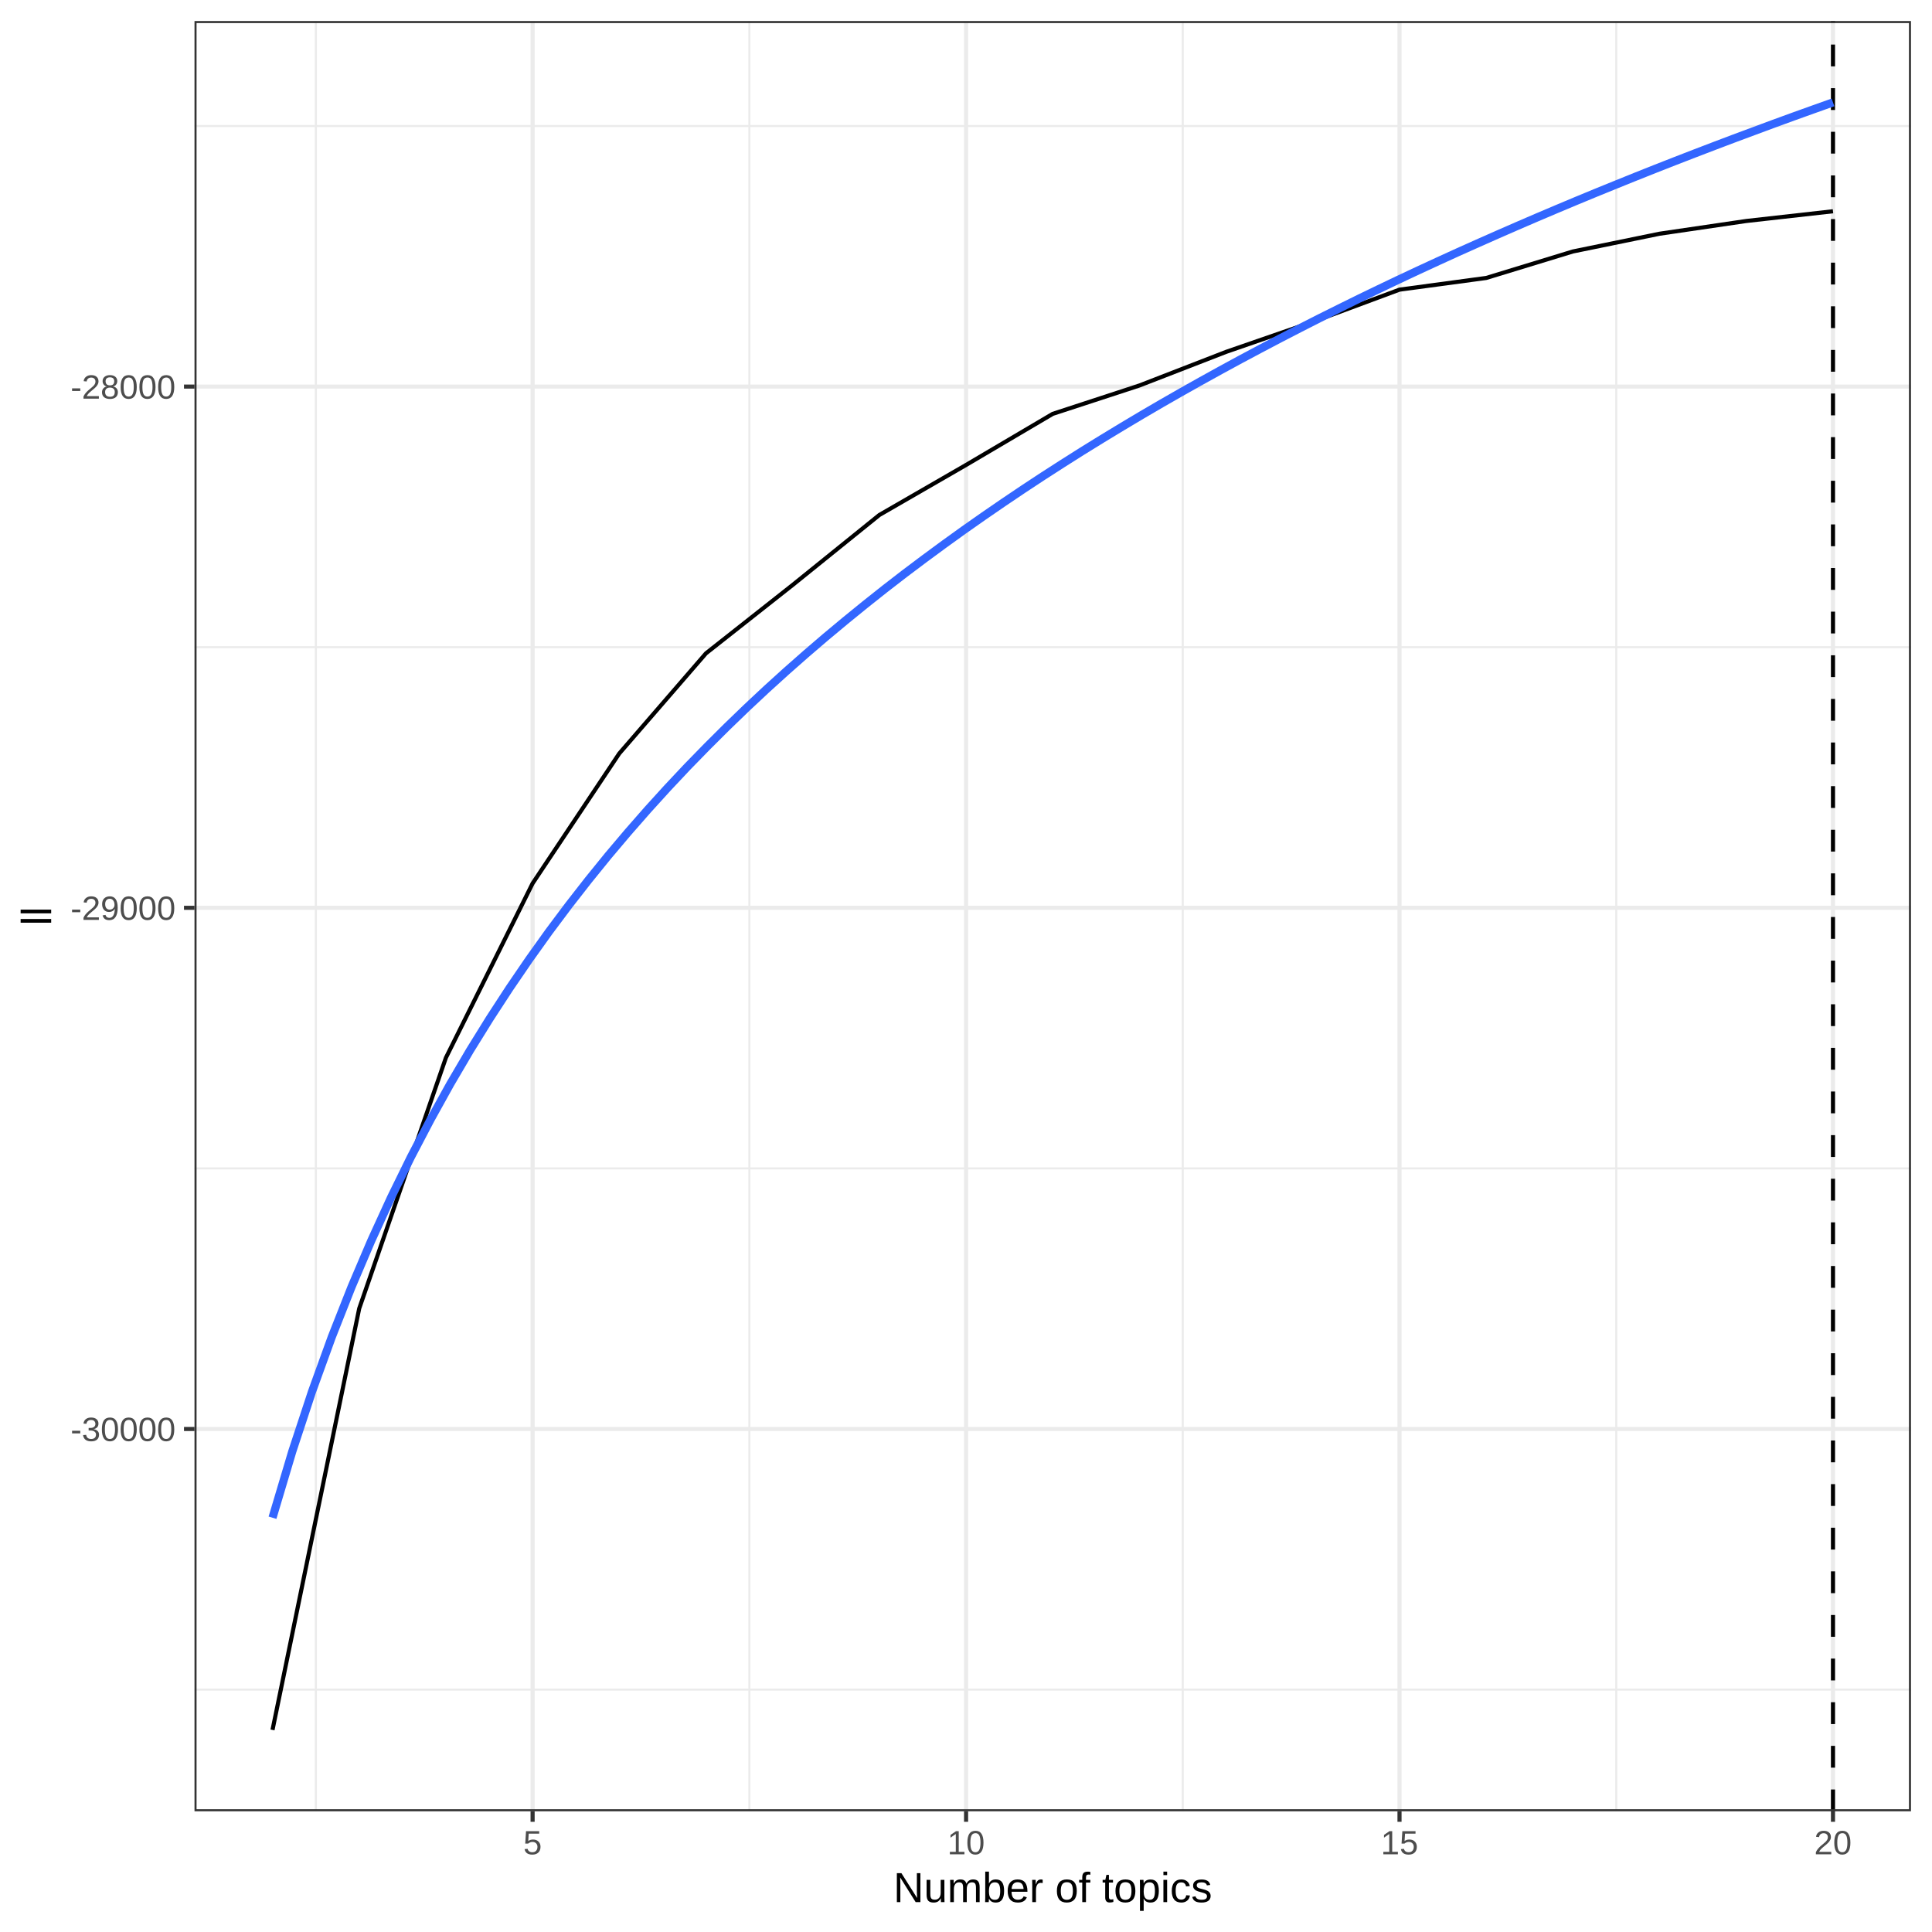
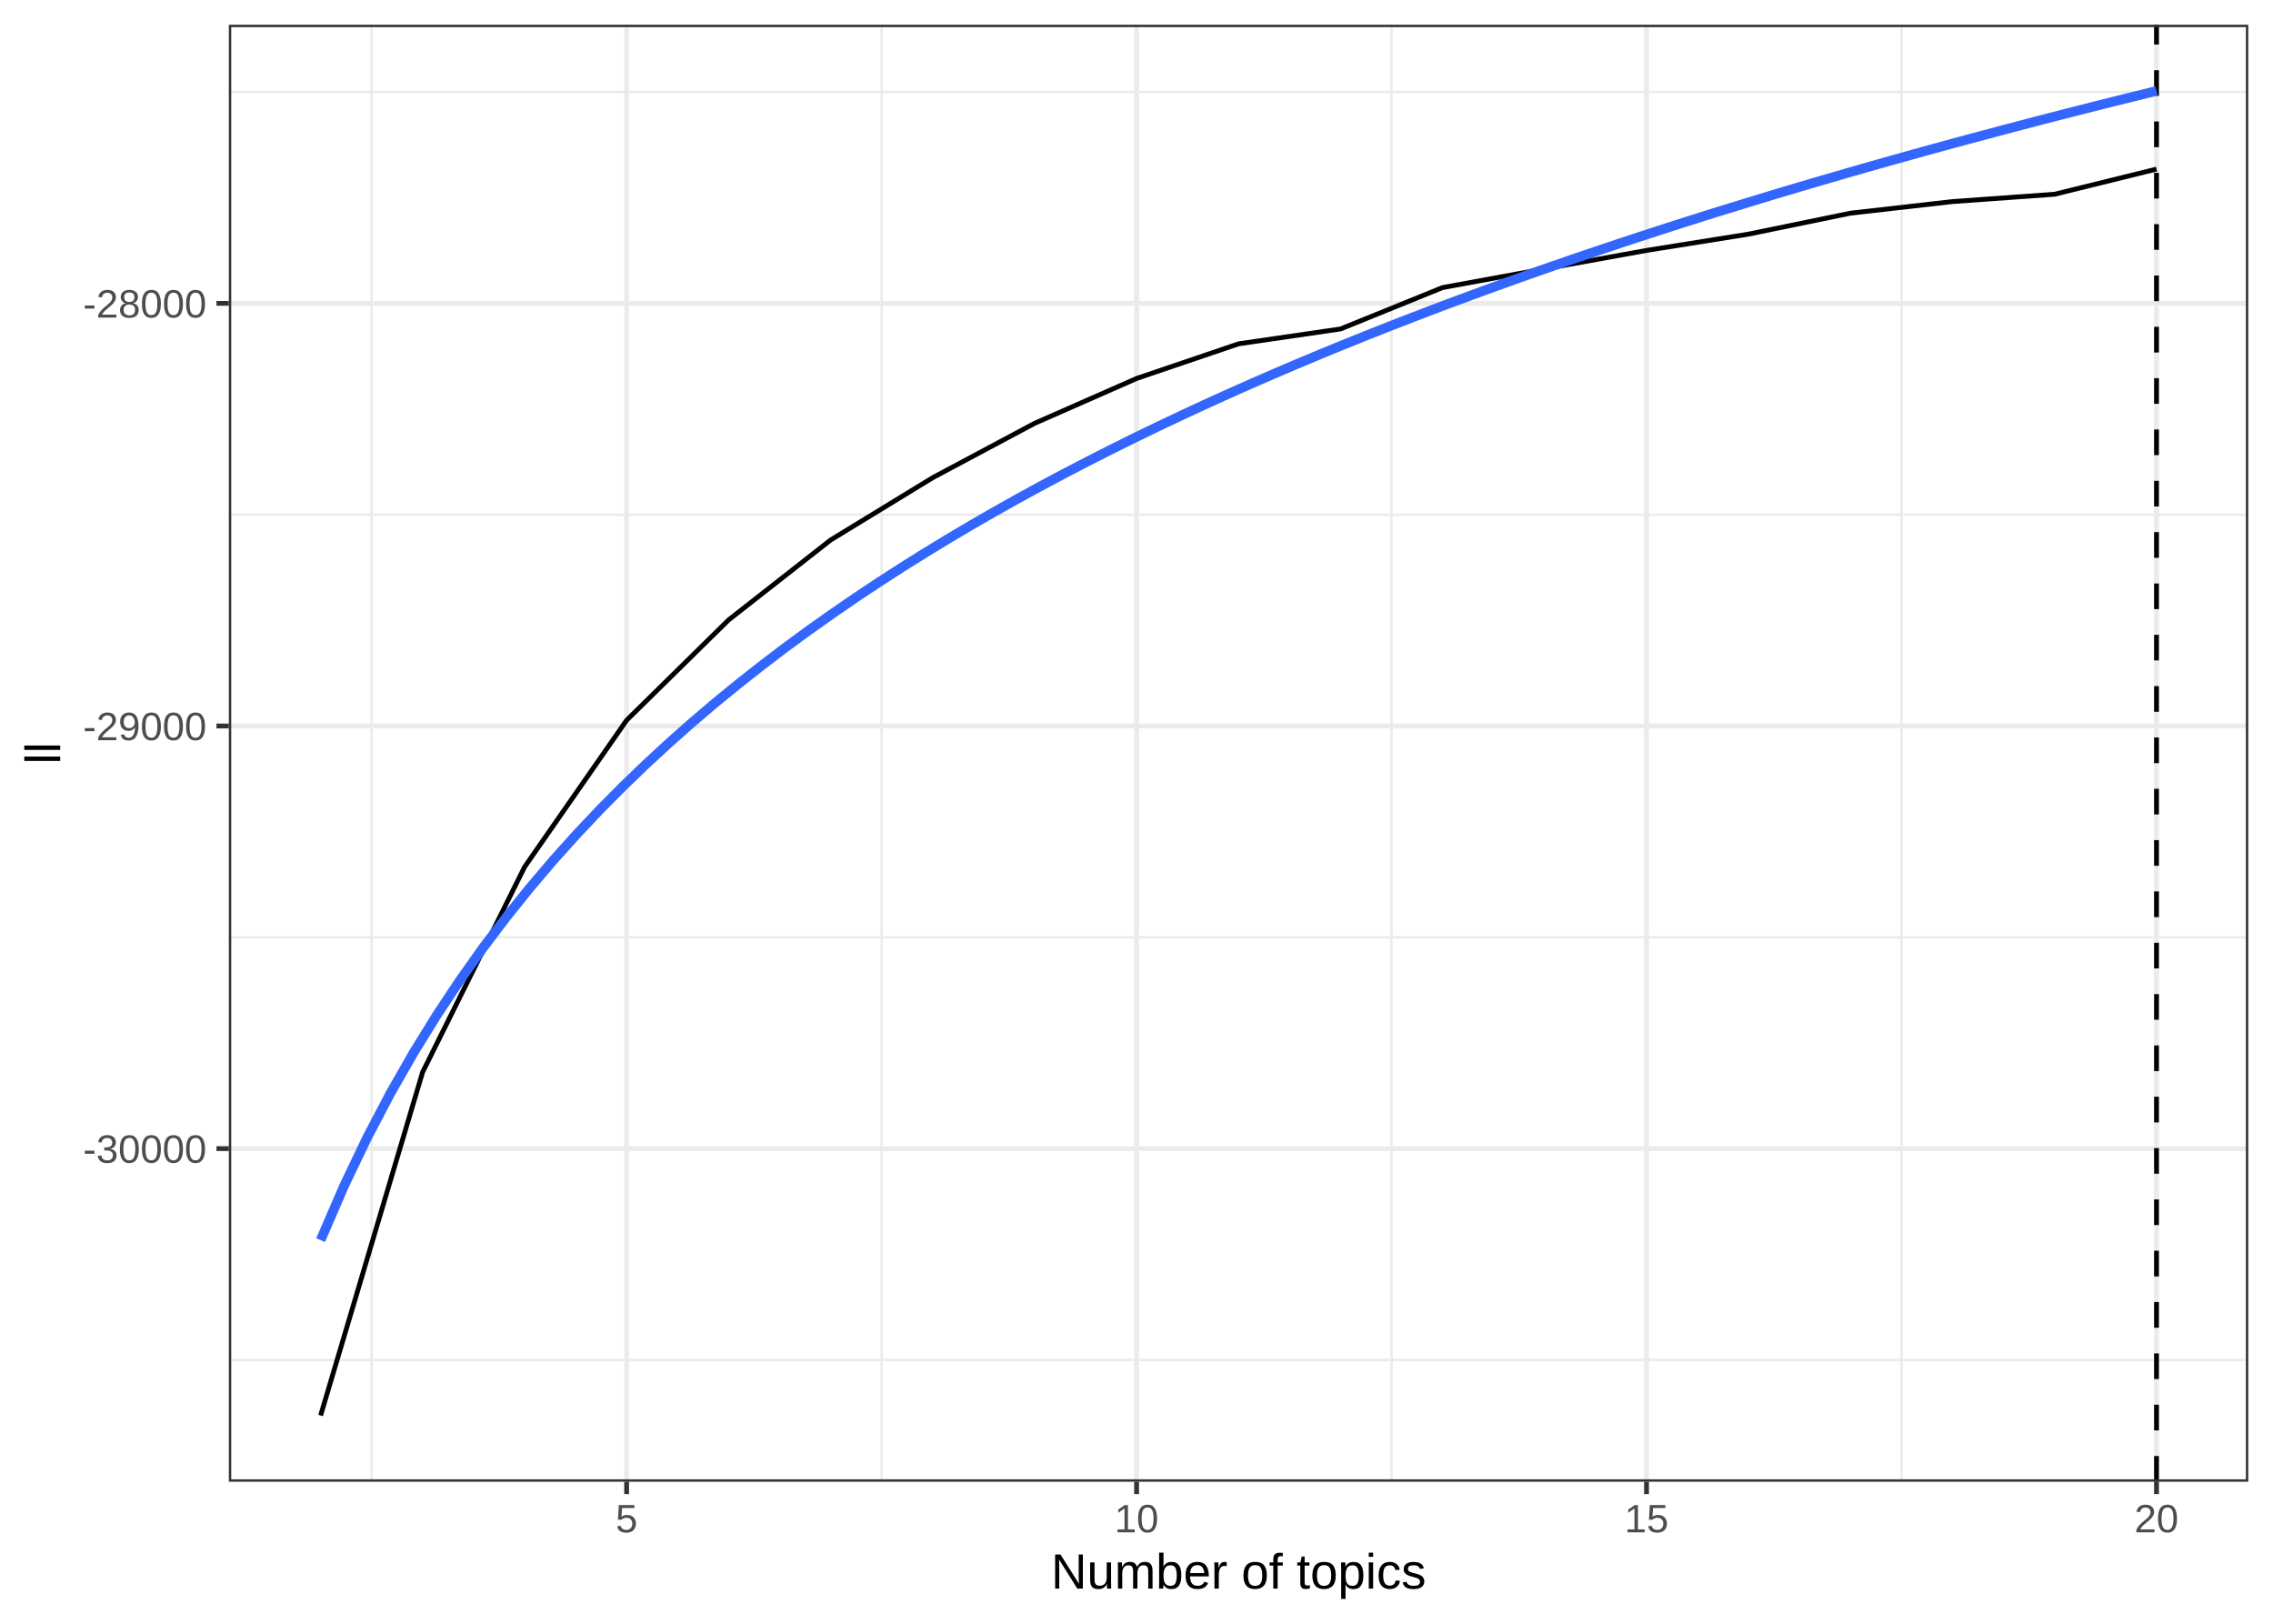
- <svg xmlns="http://www.w3.org/2000/svg" viewBox="0 0 504.00 504.00">
+ <svg xmlns="http://www.w3.org/2000/svg" viewBox="0 0 504.00 360.00">
  <defs>
    <style type="text/css">
    line, polyline, polygon, path, rect, circle {
      fill: none;
      stroke: #000000;
      stroke-linecap: round;
      stroke-linejoin: round;
      stroke-miterlimit: 10.00;
    }
  </style>
  </defs>
  <rect width="100%" height="100%" style="stroke: none; fill: #FFFFFF;" />
-   <rect x="0.00" y="0.00" width="504.00" height="504.00" style="stroke-width: 1.07; stroke: #FFFFFF; fill: #FFFFFF;" />
+   <rect x="0.00" y="0.00" width="504.00" height="360.00" style="stroke-width: 1.07; stroke: #FFFFFF; fill: #FFFFFF;" />
  <defs>
-     <clipPath id="cpNTAuNzR8NDk4LjUyfDQ3Mi41MXw1LjQ4">
-       <rect x="50.74" y="5.48" width="447.78" height="467.03" />
+     <clipPath id="cpNTAuNzR8NDk4LjUyfDMyOC41MXw1LjQ4">
+       <rect x="50.74" y="5.48" width="447.78" height="323.03" />
    </clipPath>
  </defs>
-   <rect x="50.74" y="5.48" width="447.78" height="467.03" style="stroke-width: 1.07; stroke: none; fill: #FFFFFF;" clip-path="url(#cpNTAuNzR8NDk4LjUyfDQ3Mi41MXw1LjQ4)" />
-   <polyline points="50.74,440.77 498.52,440.77 " style="stroke-width: 0.53; stroke: #EBEBEB; stroke-linecap: butt;" clip-path="url(#cpNTAuNzR8NDk4LjUyfDQ3Mi41MXw1LjQ4)" />
-   <polyline points="50.74,304.80 498.52,304.80 " style="stroke-width: 0.53; stroke: #EBEBEB; stroke-linecap: butt;" clip-path="url(#cpNTAuNzR8NDk4LjUyfDQ3Mi41MXw1LjQ4)" />
-   <polyline points="50.74,168.83 498.52,168.83 " style="stroke-width: 0.53; stroke: #EBEBEB; stroke-linecap: butt;" clip-path="url(#cpNTAuNzR8NDk4LjUyfDQ3Mi41MXw1LjQ4)" />
-   <polyline points="50.74,32.87 498.52,32.87 " style="stroke-width: 0.53; stroke: #EBEBEB; stroke-linecap: butt;" clip-path="url(#cpNTAuNzR8NDk4LjUyfDQ3Mi41MXw1LjQ4)" />
-   <polyline points="82.40,472.51 82.40,5.48 " style="stroke-width: 0.53; stroke: #EBEBEB; stroke-linecap: butt;" clip-path="url(#cpNTAuNzR8NDk4LjUyfDQ3Mi41MXw1LjQ4)" />
-   <polyline points="195.48,472.51 195.48,5.48 " style="stroke-width: 0.53; stroke: #EBEBEB; stroke-linecap: butt;" clip-path="url(#cpNTAuNzR8NDk4LjUyfDQ3Mi41MXw1LjQ4)" />
-   <polyline points="308.55,472.51 308.55,5.48 " style="stroke-width: 0.53; stroke: #EBEBEB; stroke-linecap: butt;" clip-path="url(#cpNTAuNzR8NDk4LjUyfDQ3Mi41MXw1LjQ4)" />
-   <polyline points="421.63,472.51 421.63,5.48 " style="stroke-width: 0.53; stroke: #EBEBEB; stroke-linecap: butt;" clip-path="url(#cpNTAuNzR8NDk4LjUyfDQ3Mi41MXw1LjQ4)" />
-   <polyline points="50.74,372.78 498.52,372.78 " style="stroke-width: 1.07; stroke: #EBEBEB; stroke-linecap: butt;" clip-path="url(#cpNTAuNzR8NDk4LjUyfDQ3Mi41MXw1LjQ4)" />
-   <polyline points="50.74,236.82 498.52,236.82 " style="stroke-width: 1.07; stroke: #EBEBEB; stroke-linecap: butt;" clip-path="url(#cpNTAuNzR8NDk4LjUyfDQ3Mi41MXw1LjQ4)" />
-   <polyline points="50.74,100.85 498.52,100.85 " style="stroke-width: 1.07; stroke: #EBEBEB; stroke-linecap: butt;" clip-path="url(#cpNTAuNzR8NDk4LjUyfDQ3Mi41MXw1LjQ4)" />
-   <polyline points="138.94,472.51 138.94,5.48 " style="stroke-width: 1.07; stroke: #EBEBEB; stroke-linecap: butt;" clip-path="url(#cpNTAuNzR8NDk4LjUyfDQ3Mi41MXw1LjQ4)" />
-   <polyline points="252.02,472.51 252.02,5.48 " style="stroke-width: 1.07; stroke: #EBEBEB; stroke-linecap: butt;" clip-path="url(#cpNTAuNzR8NDk4LjUyfDQ3Mi41MXw1LjQ4)" />
-   <polyline points="365.09,472.51 365.09,5.48 " style="stroke-width: 1.07; stroke: #EBEBEB; stroke-linecap: butt;" clip-path="url(#cpNTAuNzR8NDk4LjUyfDQ3Mi41MXw1LjQ4)" />
-   <polyline points="478.17,472.51 478.17,5.48 " style="stroke-width: 1.07; stroke: #EBEBEB; stroke-linecap: butt;" clip-path="url(#cpNTAuNzR8NDk4LjUyfDQ3Mi41MXw1LjQ4)" />
-   <polyline points="71.09,451.28 93.71,341.34 116.32,275.94 138.94,230.45 161.55,196.56 184.17,170.43 206.79,152.59 229.40,134.34 252.02,121.29 274.63,107.96 297.25,100.56 319.86,91.79 342.48,83.96 365.09,75.56 387.71,72.51 410.32,65.60 432.94,60.97 455.55,57.65 478.17,55.11 " style="stroke-width: 1.07; stroke-linecap: butt;" clip-path="url(#cpNTAuNzR8NDk4LjUyfDQ3Mi41MXw1LjQ4)" />
-   <line x1="478.17" y1="472.51" x2="478.17" y2="5.48" style="stroke-width: 1.07; stroke-dasharray: 5.69,5.69; stroke-linecap: butt;" clip-path="url(#cpNTAuNzR8NDk4LjUyfDQ3Mi41MXw1LjQ4)" />
-   <polyline points="71.09,395.93 76.25,378.63 81.40,363.01 86.55,348.79 91.71,335.72 96.86,323.64 102.01,312.40 107.16,301.90 112.32,292.05 117.47,282.76 122.62,273.99 127.78,265.67 132.93,257.76 138.08,250.22 143.23,243.02 148.39,236.13 153.54,229.53 158.69,223.18 163.85,217.08 169.00,211.20 174.15,205.53 179.30,200.05 184.46,194.76 189.61,189.63 194.76,184.66 199.91,179.84 205.07,175.16 210.22,170.62 215.37,166.20 220.53,161.90 225.68,157.71 230.83,153.62 235.98,149.64 241.14,145.76 246.29,141.97 251.44,138.26 256.60,134.64 261.75,131.10 266.90,127.63 272.05,124.24 277.21,120.92 282.36,117.66 287.51,114.48 292.67,111.35 297.82,108.28 302.97,105.27 308.12,102.32 313.28,99.42 318.43,96.57 323.58,93.77 328.74,91.02 333.89,88.31 339.04,85.65 344.19,83.03 349.35,80.46 354.50,77.92 359.65,75.43 364.80,72.97 369.96,70.55 375.11,68.17 380.26,65.82 385.42,63.51 390.57,61.23 395.72,58.98 400.87,56.76 406.03,54.57 411.18,52.41 416.33,50.28 421.49,48.18 426.64,46.10 431.79,44.05 436.94,42.03 442.10,40.03 447.25,38.06 452.40,36.11 457.56,34.19 462.71,32.28 467.86,30.40 473.01,28.55 478.17,26.71 " style="stroke-width: 2.13; stroke: #3366FF; stroke-linecap: butt;" clip-path="url(#cpNTAuNzR8NDk4LjUyfDQ3Mi41MXw1LjQ4)" />
-   <rect x="50.74" y="5.48" width="447.78" height="467.03" style="stroke-width: 1.07; stroke: #333333;" clip-path="url(#cpNTAuNzR8NDk4LjUyfDQ3Mi41MXw1LjQ4)" />
+   <rect x="50.74" y="5.48" width="447.78" height="323.03" style="stroke-width: 1.07; stroke: none; fill: #FFFFFF;" clip-path="url(#cpNTAuNzR8NDk4LjUyfDMyOC41MXw1LjQ4)" />
+   <polyline points="50.74,301.51 498.52,301.51 " style="stroke-width: 0.53; stroke: #EBEBEB; stroke-linecap: butt;" clip-path="url(#cpNTAuNzR8NDk4LjUyfDMyOC41MXw1LjQ4)" />
+   <polyline points="50.74,207.81 498.52,207.81 " style="stroke-width: 0.53; stroke: #EBEBEB; stroke-linecap: butt;" clip-path="url(#cpNTAuNzR8NDk4LjUyfDMyOC41MXw1LjQ4)" />
+   <polyline points="50.74,114.11 498.52,114.11 " style="stroke-width: 0.53; stroke: #EBEBEB; stroke-linecap: butt;" clip-path="url(#cpNTAuNzR8NDk4LjUyfDMyOC41MXw1LjQ4)" />
+   <polyline points="50.74,20.41 498.52,20.41 " style="stroke-width: 0.53; stroke: #EBEBEB; stroke-linecap: butt;" clip-path="url(#cpNTAuNzR8NDk4LjUyfDMyOC41MXw1LjQ4)" />
+   <polyline points="82.40,328.51 82.40,5.48 " style="stroke-width: 0.53; stroke: #EBEBEB; stroke-linecap: butt;" clip-path="url(#cpNTAuNzR8NDk4LjUyfDMyOC41MXw1LjQ4)" />
+   <polyline points="195.48,328.51 195.48,5.48 " style="stroke-width: 0.53; stroke: #EBEBEB; stroke-linecap: butt;" clip-path="url(#cpNTAuNzR8NDk4LjUyfDMyOC41MXw1LjQ4)" />
+   <polyline points="308.55,328.51 308.55,5.48 " style="stroke-width: 0.53; stroke: #EBEBEB; stroke-linecap: butt;" clip-path="url(#cpNTAuNzR8NDk4LjUyfDMyOC41MXw1LjQ4)" />
+   <polyline points="421.63,328.51 421.63,5.48 " style="stroke-width: 0.53; stroke: #EBEBEB; stroke-linecap: butt;" clip-path="url(#cpNTAuNzR8NDk4LjUyfDMyOC41MXw1LjQ4)" />
+   <polyline points="50.74,254.66 498.52,254.66 " style="stroke-width: 1.07; stroke: #EBEBEB; stroke-linecap: butt;" clip-path="url(#cpNTAuNzR8NDk4LjUyfDMyOC41MXw1LjQ4)" />
+   <polyline points="50.74,160.96 498.52,160.96 " style="stroke-width: 1.07; stroke: #EBEBEB; stroke-linecap: butt;" clip-path="url(#cpNTAuNzR8NDk4LjUyfDMyOC41MXw1LjQ4)" />
+   <polyline points="50.74,67.26 498.52,67.26 " style="stroke-width: 1.07; stroke: #EBEBEB; stroke-linecap: butt;" clip-path="url(#cpNTAuNzR8NDk4LjUyfDMyOC41MXw1LjQ4)" />
+   <polyline points="138.94,328.51 138.94,5.48 " style="stroke-width: 1.07; stroke: #EBEBEB; stroke-linecap: butt;" clip-path="url(#cpNTAuNzR8NDk4LjUyfDMyOC41MXw1LjQ4)" />
+   <polyline points="252.02,328.51 252.02,5.48 " style="stroke-width: 1.07; stroke: #EBEBEB; stroke-linecap: butt;" clip-path="url(#cpNTAuNzR8NDk4LjUyfDMyOC41MXw1LjQ4)" />
+   <polyline points="365.09,328.51 365.09,5.48 " style="stroke-width: 1.07; stroke: #EBEBEB; stroke-linecap: butt;" clip-path="url(#cpNTAuNzR8NDk4LjUyfDMyOC41MXw1LjQ4)" />
+   <polyline points="478.17,328.51 478.17,5.48 " style="stroke-width: 1.07; stroke: #EBEBEB; stroke-linecap: butt;" clip-path="url(#cpNTAuNzR8NDk4LjUyfDMyOC41MXw1LjQ4)" />
+   <polyline points="71.09,313.83 93.71,237.70 116.32,192.21 138.94,159.69 161.55,137.45 184.17,119.73 206.79,105.92 229.40,93.86 252.02,83.91 274.63,76.23 297.25,72.93 319.86,63.76 342.48,59.61 365.09,55.52 387.71,51.91 410.32,47.26 432.94,44.69 455.55,43.07 478.17,37.49 " style="stroke-width: 1.07; stroke-linecap: butt;" clip-path="url(#cpNTAuNzR8NDk4LjUyfDMyOC41MXw1LjQ4)" />
+   <line x1="478.17" y1="328.51" x2="478.17" y2="5.48" style="stroke-width: 1.07; stroke-dasharray: 5.69,5.69; stroke-linecap: butt;" clip-path="url(#cpNTAuNzR8NDk4LjUyfDMyOC41MXw1LjQ4)" />
+   <polyline points="71.09,274.95 76.25,263.01 81.40,252.24 86.55,242.42 91.71,233.40 96.86,225.06 102.01,217.31 107.16,210.06 112.32,203.27 117.47,196.86 122.62,190.80 127.78,185.06 132.93,179.60 138.08,174.40 143.23,169.44 148.39,164.68 153.54,160.12 158.69,155.74 163.85,151.53 169.00,147.48 174.15,143.56 179.30,139.78 184.46,136.13 189.61,132.59 194.76,129.16 199.91,125.84 205.07,122.61 210.22,119.47 215.37,116.42 220.53,113.45 225.68,110.56 230.83,107.74 235.98,105.00 241.14,102.32 246.29,99.70 251.44,97.14 256.60,94.64 261.75,92.20 266.90,89.81 272.05,87.47 277.21,85.17 282.36,82.93 287.51,80.73 292.67,78.57 297.82,76.45 302.97,74.38 308.12,72.34 313.28,70.34 318.43,68.37 323.58,66.44 328.74,64.54 333.89,62.67 339.04,60.84 344.19,59.03 349.35,57.25 354.50,55.51 359.65,53.78 364.80,52.09 369.96,50.42 375.11,48.77 380.26,47.15 385.42,45.56 390.57,43.98 395.72,42.43 400.87,40.90 406.03,39.39 411.18,37.90 416.33,36.43 421.49,34.98 426.64,33.55 431.79,32.13 436.94,30.74 442.10,29.36 447.25,28.00 452.40,26.65 457.56,25.32 462.71,24.01 467.86,22.71 473.01,21.43 478.17,20.16 " style="stroke-width: 2.13; stroke: #3366FF; stroke-linecap: butt;" clip-path="url(#cpNTAuNzR8NDk4LjUyfDMyOC41MXw1LjQ4)" />
+   <rect x="50.74" y="5.48" width="447.78" height="323.03" style="stroke-width: 1.07; stroke: #333333;" clip-path="url(#cpNTAuNzR8NDk4LjUyfDMyOC41MXw1LjQ4)" />
  <defs>
-     <clipPath id="cpMC4wMHw1MDQuMDB8NTA0LjAwfDAuMDA=">
-       <rect x="0.00" y="0.00" width="504.00" height="504.00" />
+     <clipPath id="cpMC4wMHw1MDQuMDB8MzYwLjAwfDAuMDA=">
+       <rect x="0.00" y="0.00" width="504.00" height="360.00" />
    </clipPath>
  </defs>
-   <g clip-path="url(#cpMC4wMHw1MDQuMDB8NTA0LjAwfDAuMDA=)">
-     <text x="18.41" y="375.93" style="font-size: 8.80px; fill: #4D4D4D; font-family: Arial;" textLength="27.40px" lengthAdjust="spacingAndGlyphs">-30000</text>
+   <g clip-path="url(#cpMC4wMHw1MDQuMDB8MzYwLjAwfDAuMDA=)">
+     <text x="18.41" y="257.81" style="font-size: 8.80px; fill: #4D4D4D; font-family: Arial;" textLength="27.40px" lengthAdjust="spacingAndGlyphs">-30000</text>
  </g>
-   <g clip-path="url(#cpMC4wMHw1MDQuMDB8NTA0LjAwfDAuMDA=)">
-     <text x="18.41" y="239.97" style="font-size: 8.80px; fill: #4D4D4D; font-family: Arial;" textLength="27.40px" lengthAdjust="spacingAndGlyphs">-29000</text>
+   <g clip-path="url(#cpMC4wMHw1MDQuMDB8MzYwLjAwfDAuMDA=)">
+     <text x="18.41" y="164.11" style="font-size: 8.80px; fill: #4D4D4D; font-family: Arial;" textLength="27.40px" lengthAdjust="spacingAndGlyphs">-29000</text>
  </g>
-   <g clip-path="url(#cpMC4wMHw1MDQuMDB8NTA0LjAwfDAuMDA=)">
-     <text x="18.41" y="104.00" style="font-size: 8.80px; fill: #4D4D4D; font-family: Arial;" textLength="27.40px" lengthAdjust="spacingAndGlyphs">-28000</text>
+   <g clip-path="url(#cpMC4wMHw1MDQuMDB8MzYwLjAwfDAuMDA=)">
+     <text x="18.41" y="70.41" style="font-size: 8.80px; fill: #4D4D4D; font-family: Arial;" textLength="27.40px" lengthAdjust="spacingAndGlyphs">-28000</text>
  </g>
-   <polyline points="48.00,372.78 50.74,372.78 " style="stroke-width: 1.07; stroke: #333333; stroke-linecap: butt;" clip-path="url(#cpMC4wMHw1MDQuMDB8NTA0LjAwfDAuMDA=)" />
-   <polyline points="48.00,236.82 50.74,236.82 " style="stroke-width: 1.07; stroke: #333333; stroke-linecap: butt;" clip-path="url(#cpMC4wMHw1MDQuMDB8NTA0LjAwfDAuMDA=)" />
-   <polyline points="48.00,100.85 50.74,100.85 " style="stroke-width: 1.07; stroke: #333333; stroke-linecap: butt;" clip-path="url(#cpMC4wMHw1MDQuMDB8NTA0LjAwfDAuMDA=)" />
-   <polyline points="138.94,475.25 138.94,472.51 " style="stroke-width: 1.07; stroke: #333333; stroke-linecap: butt;" clip-path="url(#cpMC4wMHw1MDQuMDB8NTA0LjAwfDAuMDA=)" />
-   <polyline points="252.02,475.25 252.02,472.51 " style="stroke-width: 1.07; stroke: #333333; stroke-linecap: butt;" clip-path="url(#cpMC4wMHw1MDQuMDB8NTA0LjAwfDAuMDA=)" />
-   <polyline points="365.09,475.25 365.09,472.51 " style="stroke-width: 1.07; stroke: #333333; stroke-linecap: butt;" clip-path="url(#cpMC4wMHw1MDQuMDB8NTA0LjAwfDAuMDA=)" />
-   <polyline points="478.17,475.25 478.17,472.51 " style="stroke-width: 1.07; stroke: #333333; stroke-linecap: butt;" clip-path="url(#cpMC4wMHw1MDQuMDB8NTA0LjAwfDAuMDA=)" />
-   <g clip-path="url(#cpMC4wMHw1MDQuMDB8NTA0LjAwfDAuMDA=)">
-     <text x="136.49" y="483.74" style="font-size: 8.80px; fill: #4D4D4D; font-family: Arial;" textLength="4.89px" lengthAdjust="spacingAndGlyphs">5</text>
+   <polyline points="48.00,254.66 50.74,254.66 " style="stroke-width: 1.07; stroke: #333333; stroke-linecap: butt;" clip-path="url(#cpMC4wMHw1MDQuMDB8MzYwLjAwfDAuMDA=)" />
+   <polyline points="48.00,160.96 50.74,160.96 " style="stroke-width: 1.07; stroke: #333333; stroke-linecap: butt;" clip-path="url(#cpMC4wMHw1MDQuMDB8MzYwLjAwfDAuMDA=)" />
+   <polyline points="48.00,67.26 50.74,67.26 " style="stroke-width: 1.07; stroke: #333333; stroke-linecap: butt;" clip-path="url(#cpMC4wMHw1MDQuMDB8MzYwLjAwfDAuMDA=)" />
+   <polyline points="138.94,331.25 138.94,328.51 " style="stroke-width: 1.07; stroke: #333333; stroke-linecap: butt;" clip-path="url(#cpMC4wMHw1MDQuMDB8MzYwLjAwfDAuMDA=)" />
+   <polyline points="252.02,331.25 252.02,328.51 " style="stroke-width: 1.07; stroke: #333333; stroke-linecap: butt;" clip-path="url(#cpMC4wMHw1MDQuMDB8MzYwLjAwfDAuMDA=)" />
+   <polyline points="365.09,331.25 365.09,328.51 " style="stroke-width: 1.07; stroke: #333333; stroke-linecap: butt;" clip-path="url(#cpMC4wMHw1MDQuMDB8MzYwLjAwfDAuMDA=)" />
+   <polyline points="478.17,331.25 478.17,328.51 " style="stroke-width: 1.07; stroke: #333333; stroke-linecap: butt;" clip-path="url(#cpMC4wMHw1MDQuMDB8MzYwLjAwfDAuMDA=)" />
+   <g clip-path="url(#cpMC4wMHw1MDQuMDB8MzYwLjAwfDAuMDA=)">
+     <text x="136.49" y="339.74" style="font-size: 8.80px; fill: #4D4D4D; font-family: Arial;" textLength="4.89px" lengthAdjust="spacingAndGlyphs">5</text>
  </g>
-   <g clip-path="url(#cpMC4wMHw1MDQuMDB8NTA0LjAwfDAuMDA=)">
-     <text x="247.12" y="483.74" style="font-size: 8.80px; fill: #4D4D4D; font-family: Arial;" textLength="9.79px" lengthAdjust="spacingAndGlyphs">10</text>
+   <g clip-path="url(#cpMC4wMHw1MDQuMDB8MzYwLjAwfDAuMDA=)">
+     <text x="247.12" y="339.74" style="font-size: 8.80px; fill: #4D4D4D; font-family: Arial;" textLength="9.79px" lengthAdjust="spacingAndGlyphs">10</text>
  </g>
-   <g clip-path="url(#cpMC4wMHw1MDQuMDB8NTA0LjAwfDAuMDA=)">
-     <text x="360.20" y="483.74" style="font-size: 8.80px; fill: #4D4D4D; font-family: Arial;" textLength="9.79px" lengthAdjust="spacingAndGlyphs">15</text>
+   <g clip-path="url(#cpMC4wMHw1MDQuMDB8MzYwLjAwfDAuMDA=)">
+     <text x="360.20" y="339.74" style="font-size: 8.80px; fill: #4D4D4D; font-family: Arial;" textLength="9.79px" lengthAdjust="spacingAndGlyphs">15</text>
  </g>
-   <g clip-path="url(#cpMC4wMHw1MDQuMDB8NTA0LjAwfDAuMDA=)">
-     <text x="473.27" y="483.74" style="font-size: 8.80px; fill: #4D4D4D; font-family: Arial;" textLength="9.79px" lengthAdjust="spacingAndGlyphs">20</text>
+   <g clip-path="url(#cpMC4wMHw1MDQuMDB8MzYwLjAwfDAuMDA=)">
+     <text x="473.27" y="339.74" style="font-size: 8.80px; fill: #4D4D4D; font-family: Arial;" textLength="9.79px" lengthAdjust="spacingAndGlyphs">20</text>
  </g>
-   <g clip-path="url(#cpMC4wMHw1MDQuMDB8NTA0LjAwfDAuMDA=)">
-     <text x="233.06" y="496.21" style="font-size: 11.00px; font-family: Arial;" textLength="83.14px" lengthAdjust="spacingAndGlyphs">Number of topics</text>
+   <g clip-path="url(#cpMC4wMHw1MDQuMDB8MzYwLjAwfDAuMDA=)">
+     <text x="233.06" y="352.21" style="font-size: 11.00px; font-family: Arial;" textLength="83.14px" lengthAdjust="spacingAndGlyphs">Number of topics</text>
  </g>
-   <g clip-path="url(#cpMC4wMHw1MDQuMDB8NTA0LjAwfDAuMDA=)">
-     <text transform="translate(13.35,241.44) rotate(-90)" style="font-size: 11.00px; font-family: Arial;" textLength="4.89px" lengthAdjust="spacingAndGlyphs">ll</text>
+   <g clip-path="url(#cpMC4wMHw1MDQuMDB8MzYwLjAwfDAuMDA=)">
+     <text transform="translate(13.35,169.44) rotate(-90)" style="font-size: 11.00px; font-family: Arial;" textLength="4.89px" lengthAdjust="spacingAndGlyphs">ll</text>
  </g>
</svg>
